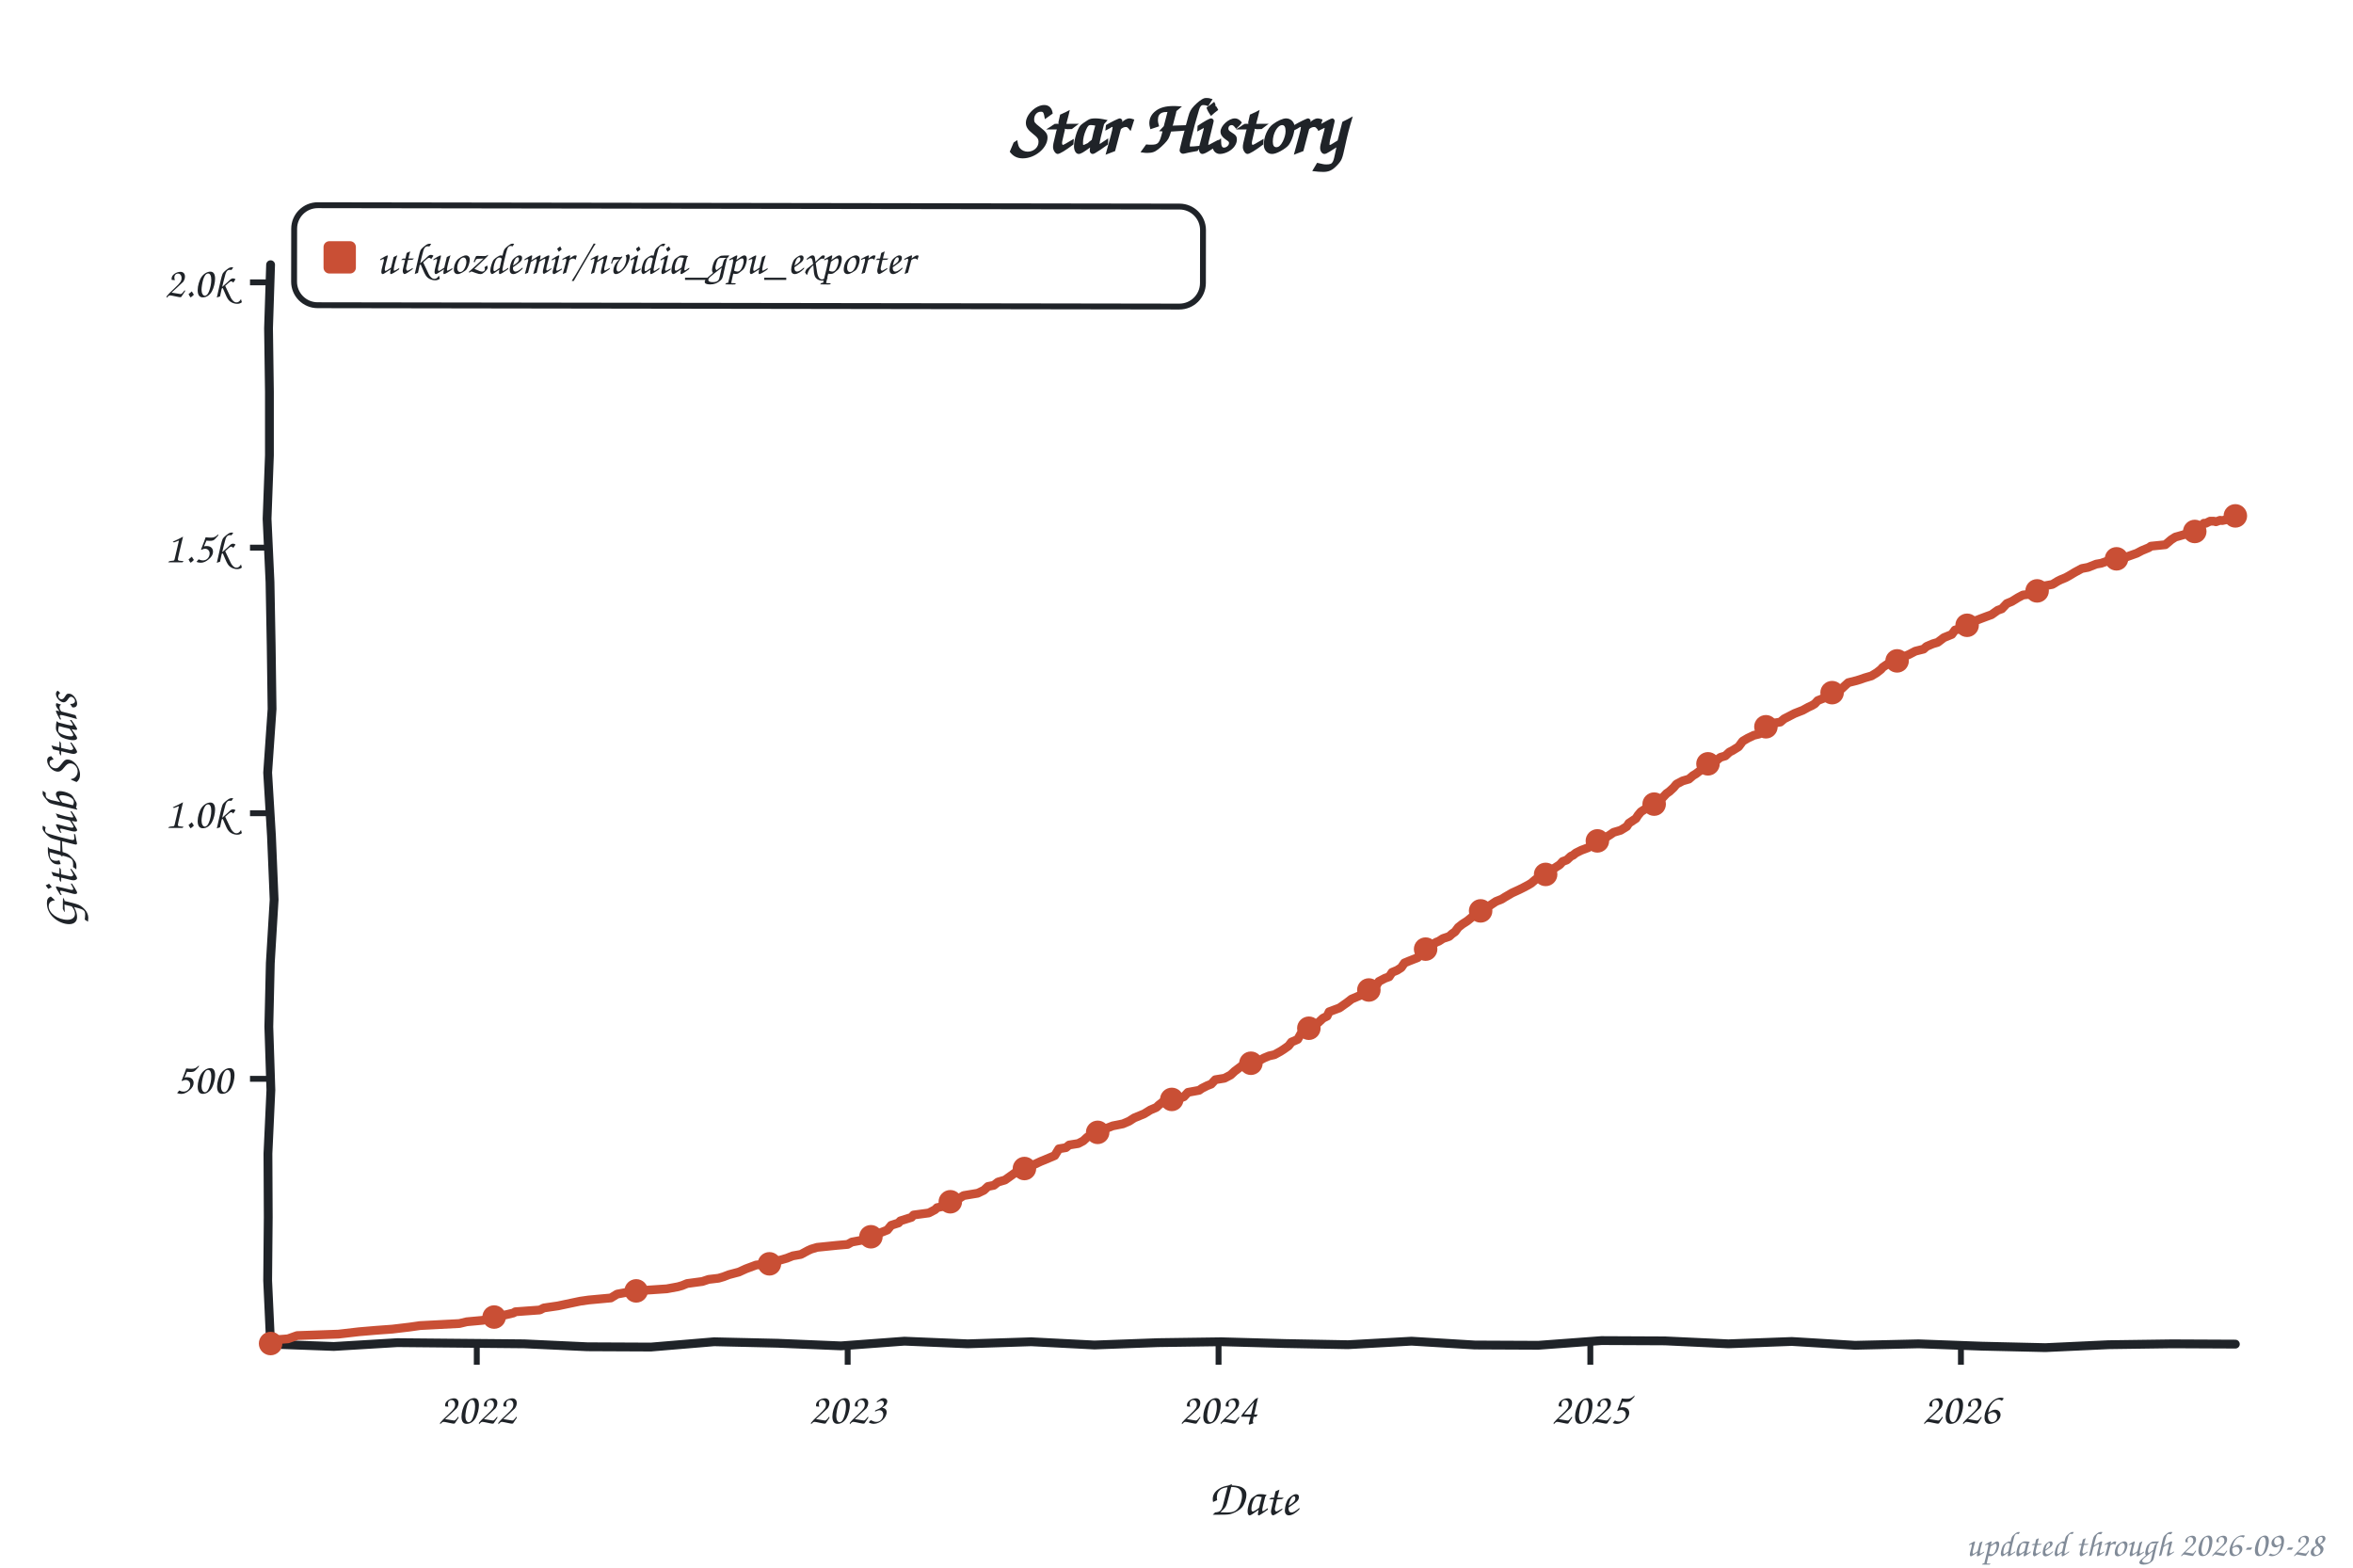
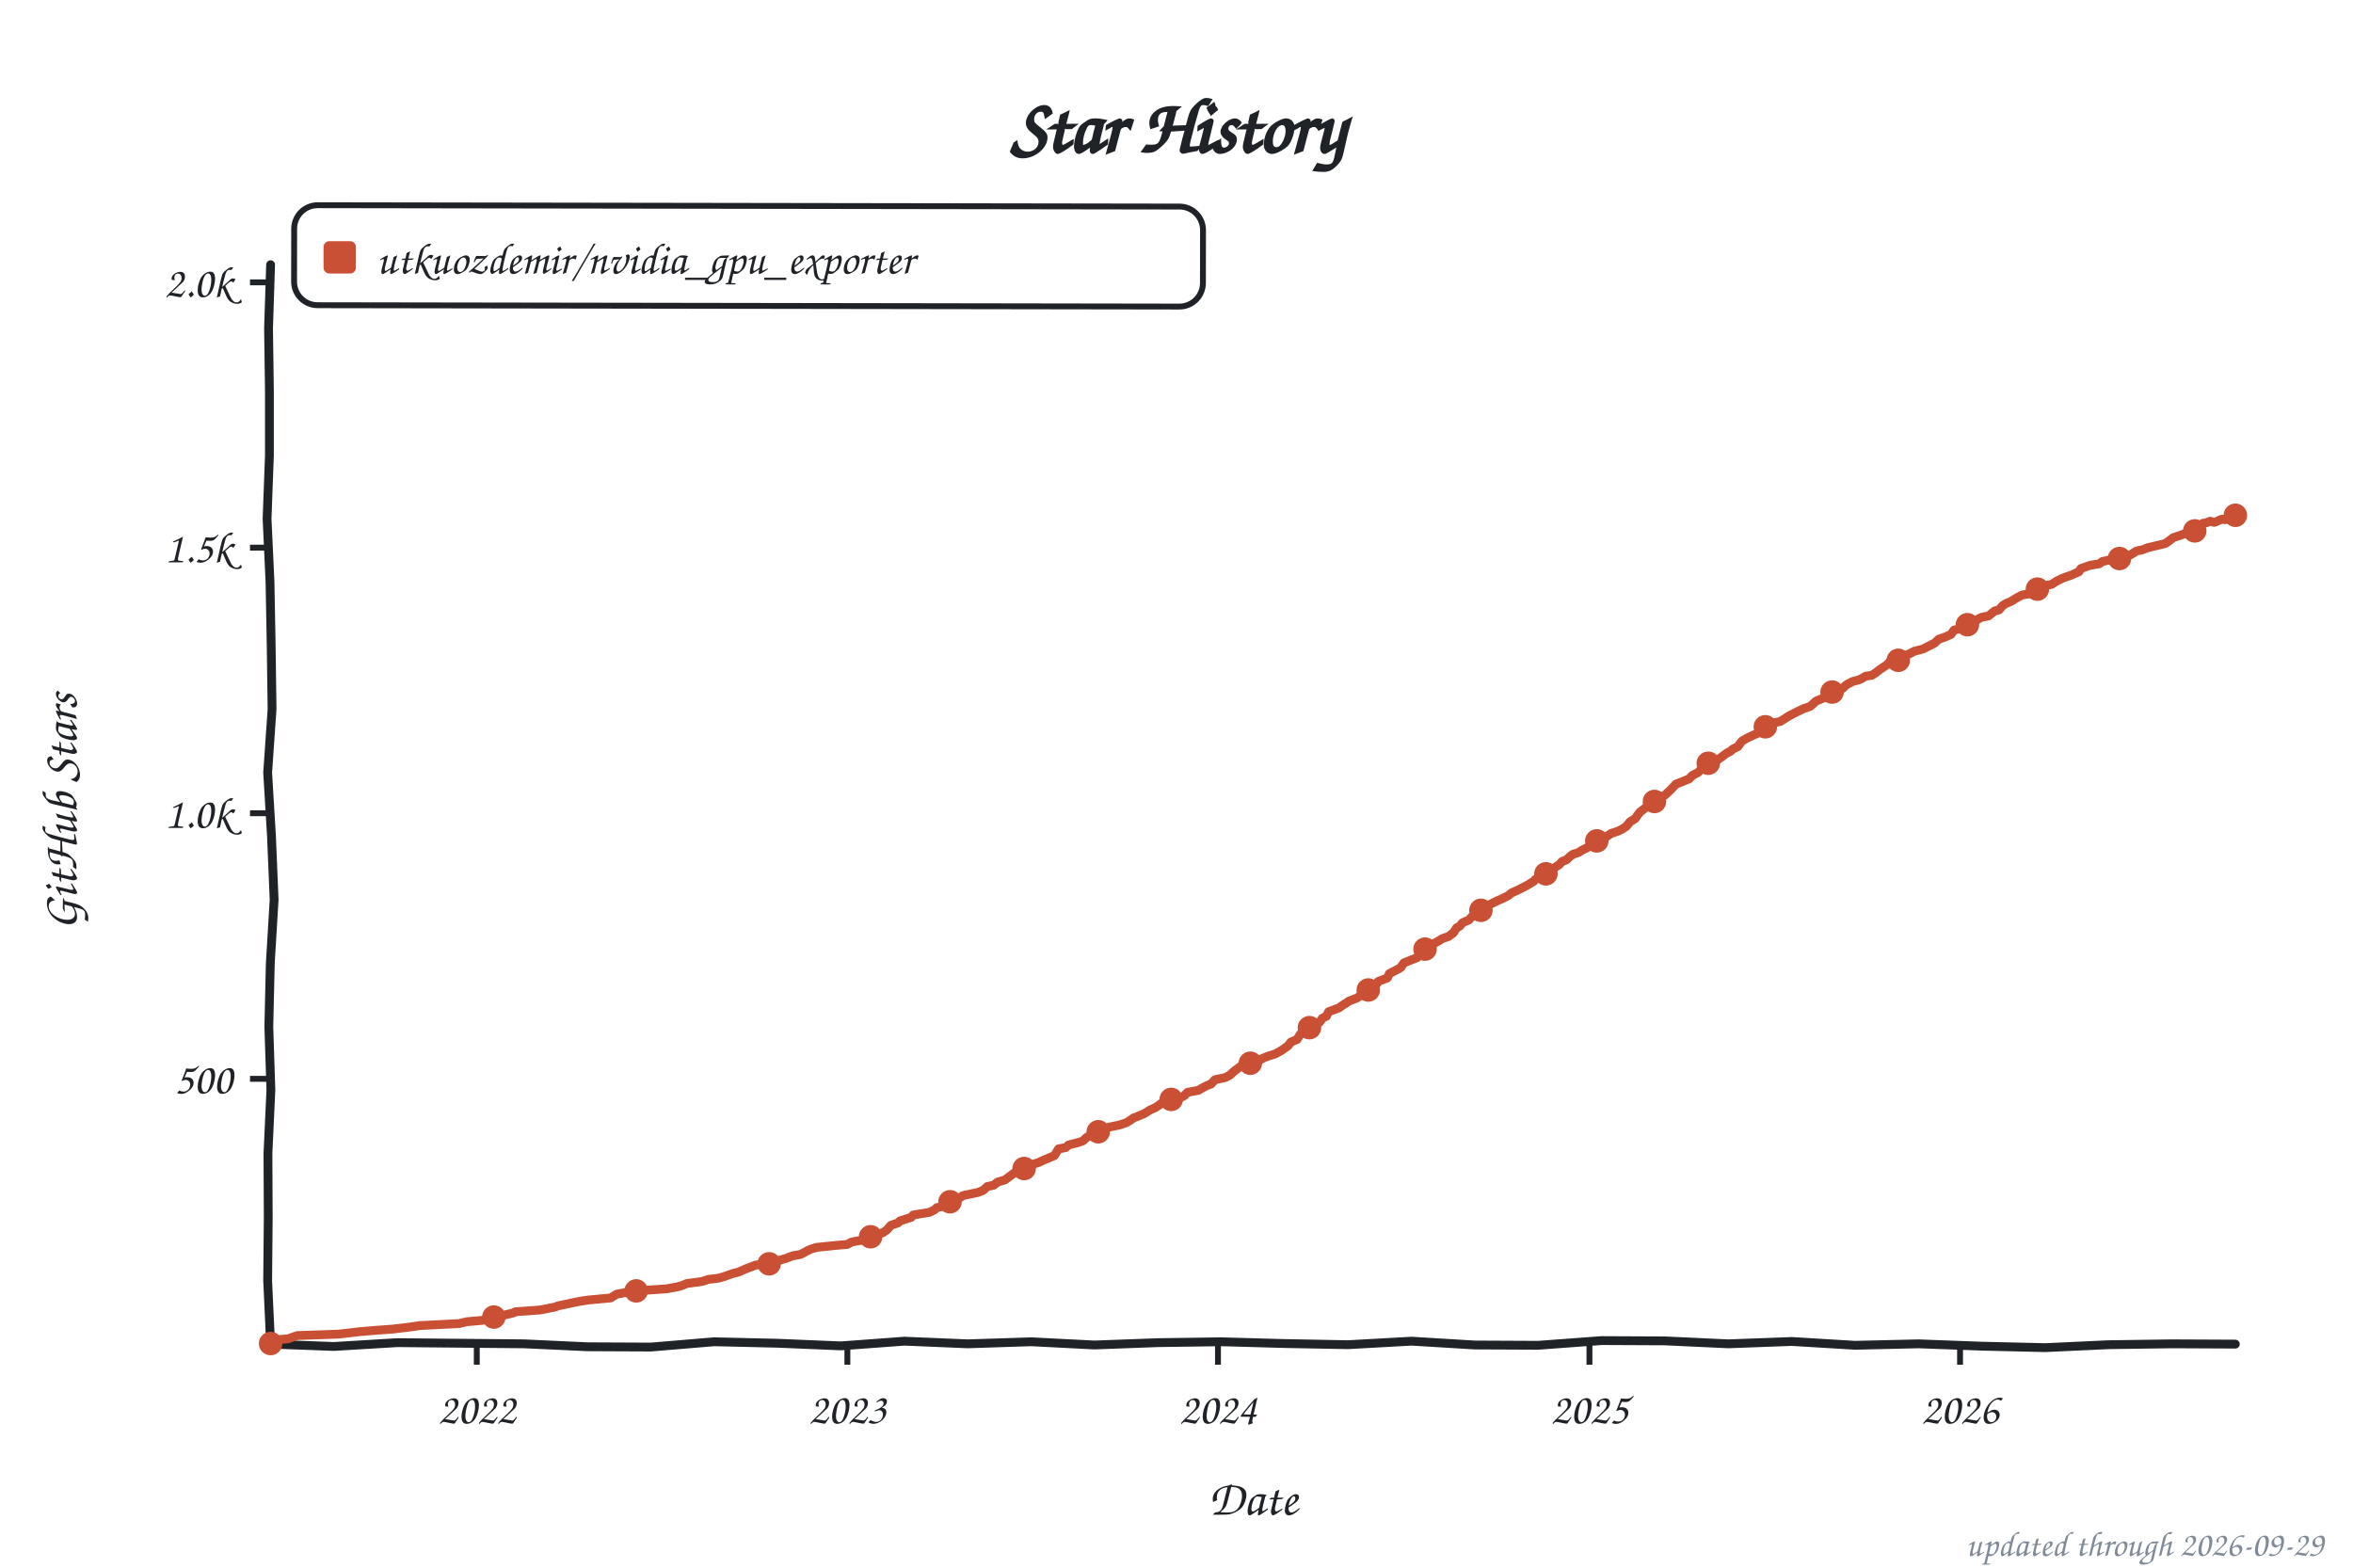
<svg xmlns="http://www.w3.org/2000/svg" width="800" height="533" viewBox="0 0 800 533" role="img" aria-label="Star history of utkuozdemir/nvidia_gpu_exporter">
  <style>text{font-family:"Comic Sans MS","Chalkboard SE","Comic Neue","Marker Felt",cursive}</style>
  <text x="400" y="52" font-size="26" font-weight="bold" text-anchor="middle" fill="#1f2328">Star History</text>
  <rect x="100" y="70" width="309" height="34" rx="8" fill="none" stroke="#1f2328" stroke-width="2" transform="rotate(0.09 254 87)" />
  <rect x="110" y="82" width="11" height="11" rx="2" fill="#c94f35" />
  <text x="128" y="93" font-size="15" fill="#1f2328" textLength="270" lengthAdjust="spacingAndGlyphs">utkuozdemir/nvidia_gpu_exporter</text>
  <line x1="85" y1="366.8" x2="92" y2="366.8" stroke="#1f2328" stroke-width="2" />
  <text x="79" y="371.8" font-size="15" text-anchor="end" fill="#1f2328">500</text>
  <line x1="85" y1="276.5" x2="92" y2="276.5" stroke="#1f2328" stroke-width="2" />
  <text x="79" y="281.5" font-size="15" text-anchor="end" fill="#1f2328">1.0k</text>
  <line x1="85" y1="186.2" x2="92" y2="186.2" stroke="#1f2328" stroke-width="2" />
  <text x="79" y="191.2" font-size="15" text-anchor="end" fill="#1f2328">1.5k</text>
  <line x1="85" y1="96.0" x2="92" y2="96.0" stroke="#1f2328" stroke-width="2" />
  <text x="79" y="101.0" font-size="15" text-anchor="end" fill="#1f2328">2.0k</text>
  <line x1="162.1" y1="457" x2="162.1" y2="464" stroke="#1f2328" stroke-width="2" />
  <text x="162.1" y="484" font-size="15" text-anchor="middle" fill="#1f2328">2022</text>
-   <line x1="288.2" y1="457" x2="288.2" y2="464" stroke="#1f2328" stroke-width="2" />
-   <text x="288.2" y="484" font-size="15" text-anchor="middle" fill="#1f2328">2023</text>
-   <line x1="414.3" y1="457" x2="414.3" y2="464" stroke="#1f2328" stroke-width="2" />
-   <text x="414.3" y="484" font-size="15" text-anchor="middle" fill="#1f2328">2024</text>
-   <line x1="540.7" y1="457" x2="540.7" y2="464" stroke="#1f2328" stroke-width="2" />
-   <text x="540.7" y="484" font-size="15" text-anchor="middle" fill="#1f2328">2025</text>
-   <line x1="666.7" y1="457" x2="666.7" y2="464" stroke="#1f2328" stroke-width="2" />
-   <text x="666.7" y="484" font-size="15" text-anchor="middle" fill="#1f2328">2026</text>
+   <line x1="288.1" y1="457" x2="288.1" y2="464" stroke="#1f2328" stroke-width="2" />
+   <text x="288.1" y="484" font-size="15" text-anchor="middle" fill="#1f2328">2023</text>
+   <line x1="414.1" y1="457" x2="414.1" y2="464" stroke="#1f2328" stroke-width="2" />
+   <text x="414.1" y="484" font-size="15" text-anchor="middle" fill="#1f2328">2024</text>
+   <line x1="540.4" y1="457" x2="540.4" y2="464" stroke="#1f2328" stroke-width="2" />
+   <text x="540.4" y="484" font-size="15" text-anchor="middle" fill="#1f2328">2025</text>
+   <line x1="666.4" y1="457" x2="666.4" y2="464" stroke="#1f2328" stroke-width="2" />
+   <text x="666.4" y="484" font-size="15" text-anchor="middle" fill="#1f2328">2026</text>
  <text x="426" y="515" font-size="17" text-anchor="middle" fill="#1f2328">Date</text>
  <text x="26" y="276" font-size="17" text-anchor="middle" fill="#1f2328" transform="rotate(-90 26 276)">GitHub Stars</text>
  <path d="M 92.0,90.0 L 91.3,111.6 L 91.6,133.2 L 91.6,154.8 L 90.8,176.4 L 91.8,197.9 L 92.2,219.5 L 92.5,241.1 L 91.0,262.7 L 92.3,284.3 L 93.2,305.9 L 91.9,327.5 L 91.4,349.1 L 92.1,370.6 L 91.1,392.2 L 91.2,413.8 L 91.0,435.4 L 92.0,457.0 L 113.5,457.8 L 135.1,456.5 L 156.6,456.7 L 178.2,456.9 L 199.7,457.9 L 221.3,458.0 L 242.8,456.2 L 264.4,456.7 L 285.9,457.6 L 307.5,456.0 L 329.0,456.9 L 350.6,456.2 L 372.1,457.3 L 393.7,456.5 L 415.2,456.2 L 436.8,456.8 L 458.3,457.2 L 479.9,456.0 L 501.4,457.3 L 523.0,457.4 L 544.5,455.8 L 566.1,455.9 L 587.6,456.9 L 609.2,456.1 L 630.7,457.4 L 652.3,456.9 L 673.8,457.7 L 695.4,458.2 L 716.9,457.2 L 738.5,456.9 L 760.0,457.0" fill="none" stroke="#1f2328" stroke-width="3" stroke-linecap="round" stroke-linejoin="round" />
-   <path d="M 92.0,456.8 L 92.7,455.6 L 97.9,455.2 L 101.0,454.1 L 115.1,453.6 L 122.0,452.8 L 127.9,452.3 L 133.4,451.9 L 139.3,451.2 L 142.8,450.7 L 156.2,450.0 L 158.7,449.4 L 164.2,448.9 L 168.0,447.8 L 170.8,447.3 L 174.6,446.4 L 175.2,446.0 L 183.5,445.4 L 184.9,444.7 L 189.7,444.0 L 194.9,442.9 L 197.3,442.4 L 200.1,442.0 L 207.7,441.3 L 209.8,440.0 L 212.5,439.5 L 216.3,438.9 L 226.7,438.2 L 230.5,437.5 L 231.9,437.1 L 233.6,436.4 L 238.8,435.7 L 240.9,435.0 L 244.3,434.6 L 246.0,434.1 L 247.8,433.4 L 251.2,432.5 L 253.6,431.4 L 257.1,430.1 L 261.6,429.7 L 263.3,429.0 L 267.5,427.8 L 269.5,427.0 L 272.3,426.5 L 274.7,425.2 L 275.8,424.7 L 277.8,424.1 L 284.7,423.4 L 288.2,423.1 L 289.6,422.3 L 293.4,421.6 L 294.7,420.9 L 296.8,420.4 L 298.9,419.3 L 301.7,418.2 L 303.0,416.6 L 305.5,415.8 L 306.1,415.1 L 309.9,413.9 L 310.6,413.1 L 315.8,412.4 L 317.9,411.3 L 318.6,410.6 L 321.0,410.1 L 322.4,409.0 L 324.1,407.9 L 326.2,407.4 L 327.6,406.5 L 332.4,405.7 L 334.5,404.7 L 335.9,403.4 L 337.9,403.0 L 339.3,401.9 L 341.7,401.2 L 342.4,400.7 L 345.2,398.7 L 346.9,398.0 L 348.3,397.3 L 350.4,396.5 L 353.8,394.9 L 354.8,394.5 L 358.6,392.9 L 360.0,390.6 L 362.4,390.2 L 363.5,389.3 L 366.6,388.8 L 368.3,387.9 L 369.7,386.6 L 371.4,385.9 L 372.1,385.3 L 374.2,384.6 L 374.9,384.1 L 377.3,383.2 L 378.3,382.8 L 381.8,382.1 L 383.9,381.2 L 385.6,380.1 L 387.3,379.4 L 389.0,378.7 L 391.1,377.4 L 393.2,376.5 L 393.9,375.8 L 395.3,374.7 L 401.1,373.4 L 402.5,372.9 L 403.9,371.4 L 407.7,370.7 L 408.7,370.0 L 410.5,369.1 L 411.8,368.6 L 413.2,367.1 L 416.3,366.6 L 418.4,365.5 L 419.8,364.2 L 422.2,362.4 L 425.0,361.7 L 426.7,361.0 L 428.1,360.6 L 429.8,359.7 L 431.5,359.0 L 433.3,358.6 L 435.3,357.5 L 436.4,356.8 L 438.1,355.6 L 439.1,354.3 L 441.2,353.4 L 442.2,351.6 L 444.3,350.5 L 445.0,349.6 L 446.4,348.5 L 448.1,347.8 L 449.8,346.2 L 451.2,345.5 L 451.9,344.0 L 455.4,342.7 L 456.4,342.0 L 457.1,341.5 L 458.1,340.8 L 459.5,339.7 L 463.0,338.2 L 464.3,337.5 L 466.1,335.7 L 467.8,335.3 L 468.8,333.7 L 470.9,332.6 L 472.3,332.1 L 473.3,330.6 L 475.0,329.9 L 476.4,329.0 L 477.5,327.4 L 479.2,326.7 L 482.0,325.6 L 483.0,324.0 L 483.7,323.2 L 485.4,322.5 L 488.2,320.4 L 489.2,320.0 L 490.6,319.1 L 492.7,318.4 L 493.7,317.5 L 494.7,316.8 L 495.8,315.3 L 497.2,314.2 L 498.9,313.1 L 500.6,311.7 L 502.3,310.6 L 503.4,309.7 L 504.4,309.2 L 506.5,307.9 L 508.6,306.5 L 510.6,305.7 L 511.7,305.0 L 514.1,303.6 L 516.5,302.5 L 517.9,301.8 L 519.6,300.9 L 520.6,300.3 L 522.0,299.1 L 523.4,298.2 L 525.5,297.3 L 526.5,296.5 L 528.6,295.1 L 530.3,294.0 L 531.3,292.9 L 532.7,292.4 L 534.1,291.1 L 534.8,290.8 L 535.8,290.0 L 537.6,289.1 L 540.0,288.2 L 541.0,287.1 L 542.4,286.6 L 543.4,285.5 L 546.2,284.6 L 547.6,283.7 L 548.6,283.0 L 551.0,282.3 L 553.1,281.0 L 553.8,279.9 L 556.2,278.3 L 556.9,277.2 L 557.9,276.0 L 559.3,275.1 L 560.4,274.2 L 562.4,273.4 L 563.1,272.3 L 564.9,271.6 L 566.6,269.8 L 567.6,269.1 L 569.0,267.8 L 570.0,266.6 L 572.1,265.5 L 574.2,264.9 L 575.6,263.7 L 576.6,263.1 L 578.7,261.5 L 579.7,260.8 L 580.7,259.7 L 582.1,259.0 L 583.8,258.4 L 584.9,257.5 L 586.6,257.0 L 588.0,255.7 L 589.0,255.2 L 591.1,253.9 L 592.5,252.0 L 594.2,251.0 L 596.3,250.0 L 598.0,249.6 L 599.0,247.6 L 600.4,247.1 L 602.2,246.0 L 605.3,245.5 L 606.6,244.4 L 610.1,242.6 L 611.1,242.2 L 612.9,241.5 L 614.9,240.4 L 616.0,239.9 L 617.0,239.3 L 618.0,238.2 L 621.5,236.8 L 622.5,236.1 L 623.9,235.2 L 626.0,234.3 L 627.4,233.0 L 628.4,232.1 L 631.2,231.4 L 632.5,231.0 L 633.9,230.5 L 636.3,229.8 L 638.1,228.7 L 639.5,227.6 L 640.1,226.9 L 642.6,225.2 L 644.6,224.9 L 646.4,223.6 L 647.7,223.1 L 649.1,222.5 L 651.2,221.4 L 654.0,220.7 L 655.0,219.8 L 657.1,218.9 L 658.8,218.4 L 660.9,216.8 L 663.6,215.7 L 664.7,214.2 L 668.1,213.5 L 668.8,212.6 L 669.9,211.7 L 672.3,210.8 L 673.3,210.4 L 675.7,209.5 L 677.1,209.0 L 679.2,207.5 L 680.6,207.0 L 682.3,205.2 L 684.0,204.5 L 686.1,203.2 L 687.8,202.3 L 690.6,202.0 L 693.0,200.3 L 695.1,199.2 L 697.8,198.7 L 699.6,197.6 L 700.6,197.1 L 702.3,196.4 L 703.4,195.8 L 705.4,194.6 L 707.8,193.3 L 709.9,192.9 L 712.7,191.8 L 714.4,191.5 L 717.5,190.4 L 722.0,189.7 L 723.7,189.1 L 726.5,188.1 L 728.2,187.2 L 730.6,186.2 L 731.3,185.7 L 736.2,185.2 L 738.2,183.5 L 739.6,182.6 L 740.7,182.3 L 743.8,181.4 L 744.8,181.0 L 745.8,180.5 L 746.9,180.1 L 747.9,179.4 L 749.3,177.9 L 750.0,177.9 L 751.4,177.2 L 752.7,177.2 L 753.4,177.4 L 754.8,176.9 L 755.5,177.0 L 756.9,176.7 L 757.6,176.1 L 758.6,176.0 L 760.0,175.4" fill="none" stroke="#c94f35" stroke-width="3" stroke-linecap="round" stroke-linejoin="round" />
+   <path d="M 92.0,456.8 L 92.7,455.6 L 97.9,455.2 L 101.0,454.1 L 115.1,453.6 L 122.0,452.8 L 127.9,452.3 L 133.4,451.9 L 139.3,451.2 L 142.7,450.7 L 156.2,450.0 L 158.6,449.4 L 164.2,448.9 L 167.9,447.8 L 170.7,447.3 L 174.5,446.4 L 175.2,446.0 L 183.5,445.4 L 188.7,444.4 L 189.7,444.0 L 194.9,442.9 L 197.3,442.4 L 200.1,442.0 L 207.6,441.3 L 209.7,440.0 L 212.5,439.5 L 216.3,438.9 L 226.6,438.2 L 230.4,437.5 L 231.8,437.1 L 233.5,436.4 L 238.7,435.7 L 240.8,435.0 L 244.2,434.6 L 246.0,434.1 L 249.1,433.0 L 251.1,432.5 L 253.6,431.4 L 257.0,430.1 L 261.5,429.7 L 263.2,429.0 L 267.4,427.8 L 269.4,427.0 L 272.2,426.5 L 274.6,425.2 L 275.7,424.7 L 277.7,424.1 L 284.6,423.4 L 288.1,423.1 L 289.5,422.3 L 293.3,421.6 L 294.6,420.9 L 297.1,420.0 L 300.2,419.1 L 301.5,418.2 L 302.9,416.6 L 305.3,415.8 L 306.0,415.1 L 309.8,413.9 L 310.5,413.1 L 316.0,412.2 L 317.8,411.3 L 318.5,410.6 L 320.9,410.1 L 322.3,409.0 L 324.0,407.9 L 326.1,407.4 L 327.4,406.5 L 332.6,405.4 L 334.3,404.7 L 335.7,403.4 L 337.8,403.0 L 339.2,401.9 L 341.6,401.2 L 342.3,400.7 L 345.0,398.7 L 347.5,397.8 L 348.2,397.3 L 351.3,395.8 L 353.0,395.3 L 354.7,394.5 L 358.5,392.9 L 359.9,390.6 L 362.3,390.2 L 363.3,389.3 L 366.8,388.4 L 368.2,387.9 L 369.6,386.6 L 371.3,385.9 L 372.0,385.3 L 374.0,384.6 L 374.7,384.1 L 377.2,383.2 L 380.6,382.5 L 383.0,381.7 L 384.1,381.0 L 385.4,380.1 L 387.2,379.4 L 388.9,378.7 L 391.0,377.4 L 393.0,376.5 L 394.8,375.2 L 396.1,374.3 L 401.0,373.4 L 402.7,372.5 L 403.7,371.4 L 407.5,370.7 L 408.6,370.0 L 410.3,369.1 L 411.7,368.6 L 413.1,367.1 L 416.5,366.4 L 418.2,365.5 L 419.6,364.2 L 422.0,362.4 L 424.8,361.7 L 426.5,361.0 L 427.9,360.6 L 429.6,359.7 L 431.4,359.0 L 433.4,358.4 L 435.1,357.5 L 436.2,356.8 L 437.9,355.6 L 438.9,354.3 L 441.0,353.4 L 442.1,351.6 L 444.1,350.5 L 445.2,349.4 L 446.2,348.5 L 448.6,347.6 L 449.6,346.2 L 451.0,345.5 L 451.7,344.0 L 455.2,342.7 L 456.6,341.7 L 457.6,341.1 L 458.6,340.4 L 461.4,339.3 L 463.1,338.1 L 464.1,337.5 L 465.9,335.7 L 467.6,335.3 L 468.6,333.7 L 471.7,332.5 L 472.4,331.0 L 473.8,330.3 L 475.5,329.4 L 476.2,329.0 L 477.3,327.4 L 479.0,326.7 L 481.8,325.6 L 482.8,324.0 L 484.5,322.7 L 485.6,321.8 L 487.3,320.9 L 489.0,320.0 L 490.4,319.1 L 492.5,318.4 L 494.2,317.1 L 495.2,315.5 L 496.3,314.9 L 497.3,313.7 L 499.4,312.8 L 500.4,311.7 L 502.1,310.6 L 503.2,309.7 L 504.2,309.2 L 506.6,307.5 L 509.0,306.3 L 510.4,305.7 L 512.8,304.5 L 513.9,303.6 L 516.3,302.5 L 517.7,301.8 L 519.4,300.9 L 521.5,299.6 L 522.1,298.9 L 524.2,298.0 L 525.9,296.9 L 527.7,296.0 L 528.4,295.1 L 530.1,294.0 L 531.1,292.9 L 532.5,292.4 L 533.9,291.1 L 534.9,290.4 L 536.6,289.9 L 538.0,289.0 L 539.7,288.2 L 540.8,287.1 L 542.2,286.6 L 543.2,285.5 L 546.0,284.6 L 547.7,283.4 L 550.1,282.6 L 551.5,281.9 L 552.9,281.0 L 554.2,279.4 L 556.0,278.3 L 556.7,277.2 L 557.7,276.0 L 559.4,274.7 L 560.1,274.2 L 562.2,273.4 L 564.3,272.0 L 565.3,270.7 L 566.0,270.4 L 567.4,269.1 L 568.7,267.8 L 569.8,266.6 L 573.6,265.1 L 574.3,264.8 L 575.3,263.7 L 577.4,262.6 L 578.4,261.5 L 579.5,260.8 L 580.5,259.7 L 583.2,258.8 L 584.3,258.1 L 585.3,257.4 L 587.0,256.1 L 588.4,255.4 L 589.1,254.7 L 590.8,253.9 L 592.2,252.0 L 593.9,251.0 L 596.0,250.0 L 598.1,249.1 L 599.1,247.4 L 600.5,246.9 L 601.9,246.0 L 605.3,245.3 L 608.1,243.5 L 609.8,242.6 L 611.6,241.7 L 613.3,240.9 L 615.4,240.2 L 616.0,239.7 L 617.4,238.4 L 618.1,238.1 L 621.2,236.8 L 622.3,236.1 L 623.6,235.2 L 626.4,234.1 L 627.8,232.8 L 629.9,231.7 L 631.9,231.2 L 633.0,230.7 L 634.3,229.9 L 636.4,229.6 L 637.8,228.7 L 639.2,227.6 L 641.6,226.0 L 642.3,225.2 L 645.4,224.5 L 646.4,223.3 L 647.8,222.9 L 649.2,222.3 L 650.9,221.4 L 653.7,220.7 L 656.1,219.5 L 657.8,218.6 L 659.2,217.3 L 661.3,216.6 L 663.3,215.7 L 664.4,214.2 L 667.8,213.5 L 668.5,212.6 L 670.9,211.3 L 672.0,210.8 L 673.7,209.9 L 676.1,209.4 L 678.2,207.7 L 679.6,207.4 L 680.9,205.9 L 682.0,205.2 L 683.7,204.5 L 685.8,203.2 L 687.5,202.3 L 690.6,201.8 L 694.1,200.0 L 694.8,199.2 L 697.5,198.7 L 699.2,197.6 L 701.0,196.7 L 702.3,196.2 L 704.1,195.6 L 706.8,194.4 L 707.5,193.3 L 710.6,192.2 L 713.7,191.7 L 714.8,190.9 L 717.2,190.4 L 722.4,189.5 L 724.4,188.6 L 726.5,187.3 L 728.2,187.0 L 730.3,186.2 L 734.1,185.3 L 736.2,184.8 L 737.2,184.1 L 738.9,182.8 L 741.0,182.1 L 744.1,181.0 L 744.8,180.8 L 745.8,180.7 L 747.2,179.6 L 748.3,179.0 L 749.0,177.9 L 750.0,177.8 L 751.4,177.2 L 752.8,177.6 L 753.4,177.4 L 754.5,176.9 L 755.5,176.5 L 756.5,176.7 L 757.9,176.0 L 759.3,175.6 L 760.0,175.2" fill="none" stroke="#c94f35" stroke-width="3" stroke-linecap="round" stroke-linejoin="round" />
  <circle cx="92.0" cy="456.8" r="4" fill="#c94f35" />
-   <circle cx="168.0" cy="447.8" r="4" fill="#c94f35" />
+   <circle cx="167.9" cy="447.8" r="4" fill="#c94f35" />
  <circle cx="216.3" cy="438.9" r="4" fill="#c94f35" />
-   <circle cx="261.6" cy="429.7" r="4" fill="#c94f35" />
-   <circle cx="296.1" cy="420.5" r="4" fill="#c94f35" />
-   <circle cx="323.1" cy="408.6" r="4" fill="#c94f35" />
-   <circle cx="348.3" cy="397.3" r="4" fill="#c94f35" />
-   <circle cx="373.2" cy="385.0" r="4" fill="#c94f35" />
-   <circle cx="398.4" cy="373.8" r="4" fill="#c94f35" />
-   <circle cx="425.3" cy="361.5" r="4" fill="#c94f35" />
-   <circle cx="445.0" cy="349.6" r="4" fill="#c94f35" />
-   <circle cx="465.4" cy="336.6" r="4" fill="#c94f35" />
-   <circle cx="484.7" cy="322.7" r="4" fill="#c94f35" />
-   <circle cx="503.4" cy="309.7" r="4" fill="#c94f35" />
-   <circle cx="525.5" cy="297.3" r="4" fill="#c94f35" />
-   <circle cx="543.1" cy="285.9" r="4" fill="#c94f35" />
-   <circle cx="562.4" cy="273.4" r="4" fill="#c94f35" />
-   <circle cx="580.7" cy="259.7" r="4" fill="#c94f35" />
-   <circle cx="600.4" cy="247.1" r="4" fill="#c94f35" />
-   <circle cx="622.9" cy="235.5" r="4" fill="#c94f35" />
-   <circle cx="645.0" cy="224.7" r="4" fill="#c94f35" />
-   <circle cx="668.8" cy="212.6" r="4" fill="#c94f35" />
-   <circle cx="692.6" cy="200.9" r="4" fill="#c94f35" />
-   <circle cx="719.6" cy="190.0" r="4" fill="#c94f35" />
-   <circle cx="746.2" cy="180.7" r="4" fill="#c94f35" />
-   <circle cx="760.0" cy="175.4" r="4" fill="#c94f35" />
-   <text x="790" y="529" font-size="12" text-anchor="end" fill="#818b98">updated through 2026-09-28</text>
+   <circle cx="261.5" cy="429.7" r="4" fill="#c94f35" />
+   <circle cx="296.0" cy="420.5" r="4" fill="#c94f35" />
+   <circle cx="323.0" cy="408.6" r="4" fill="#c94f35" />
+   <circle cx="348.2" cy="397.3" r="4" fill="#c94f35" />
+   <circle cx="373.4" cy="384.8" r="4" fill="#c94f35" />
+   <circle cx="398.2" cy="373.8" r="4" fill="#c94f35" />
+   <circle cx="425.1" cy="361.5" r="4" fill="#c94f35" />
+   <circle cx="445.2" cy="349.4" r="4" fill="#c94f35" />
+   <circle cx="465.2" cy="336.6" r="4" fill="#c94f35" />
+   <circle cx="484.5" cy="322.7" r="4" fill="#c94f35" />
+   <circle cx="503.5" cy="309.5" r="4" fill="#c94f35" />
+   <circle cx="525.6" cy="297.1" r="4" fill="#c94f35" />
+   <circle cx="542.9" cy="285.9" r="4" fill="#c94f35" />
+   <circle cx="562.5" cy="272.5" r="4" fill="#c94f35" />
+   <circle cx="580.8" cy="259.5" r="4" fill="#c94f35" />
+   <circle cx="600.2" cy="247.1" r="4" fill="#c94f35" />
+   <circle cx="622.9" cy="235.3" r="4" fill="#c94f35" />
+   <circle cx="645.4" cy="224.5" r="4" fill="#c94f35" />
+   <circle cx="668.9" cy="212.4" r="4" fill="#c94f35" />
+   <circle cx="692.7" cy="200.3" r="4" fill="#c94f35" />
+   <circle cx="720.6" cy="189.9" r="4" fill="#c94f35" />
+   <circle cx="746.2" cy="180.5" r="4" fill="#c94f35" />
+   <circle cx="760.0" cy="175.2" r="4" fill="#c94f35" />
+   <text x="790" y="529" font-size="12" text-anchor="end" fill="#818b98">updated through 2026-09-29</text>
</svg>
